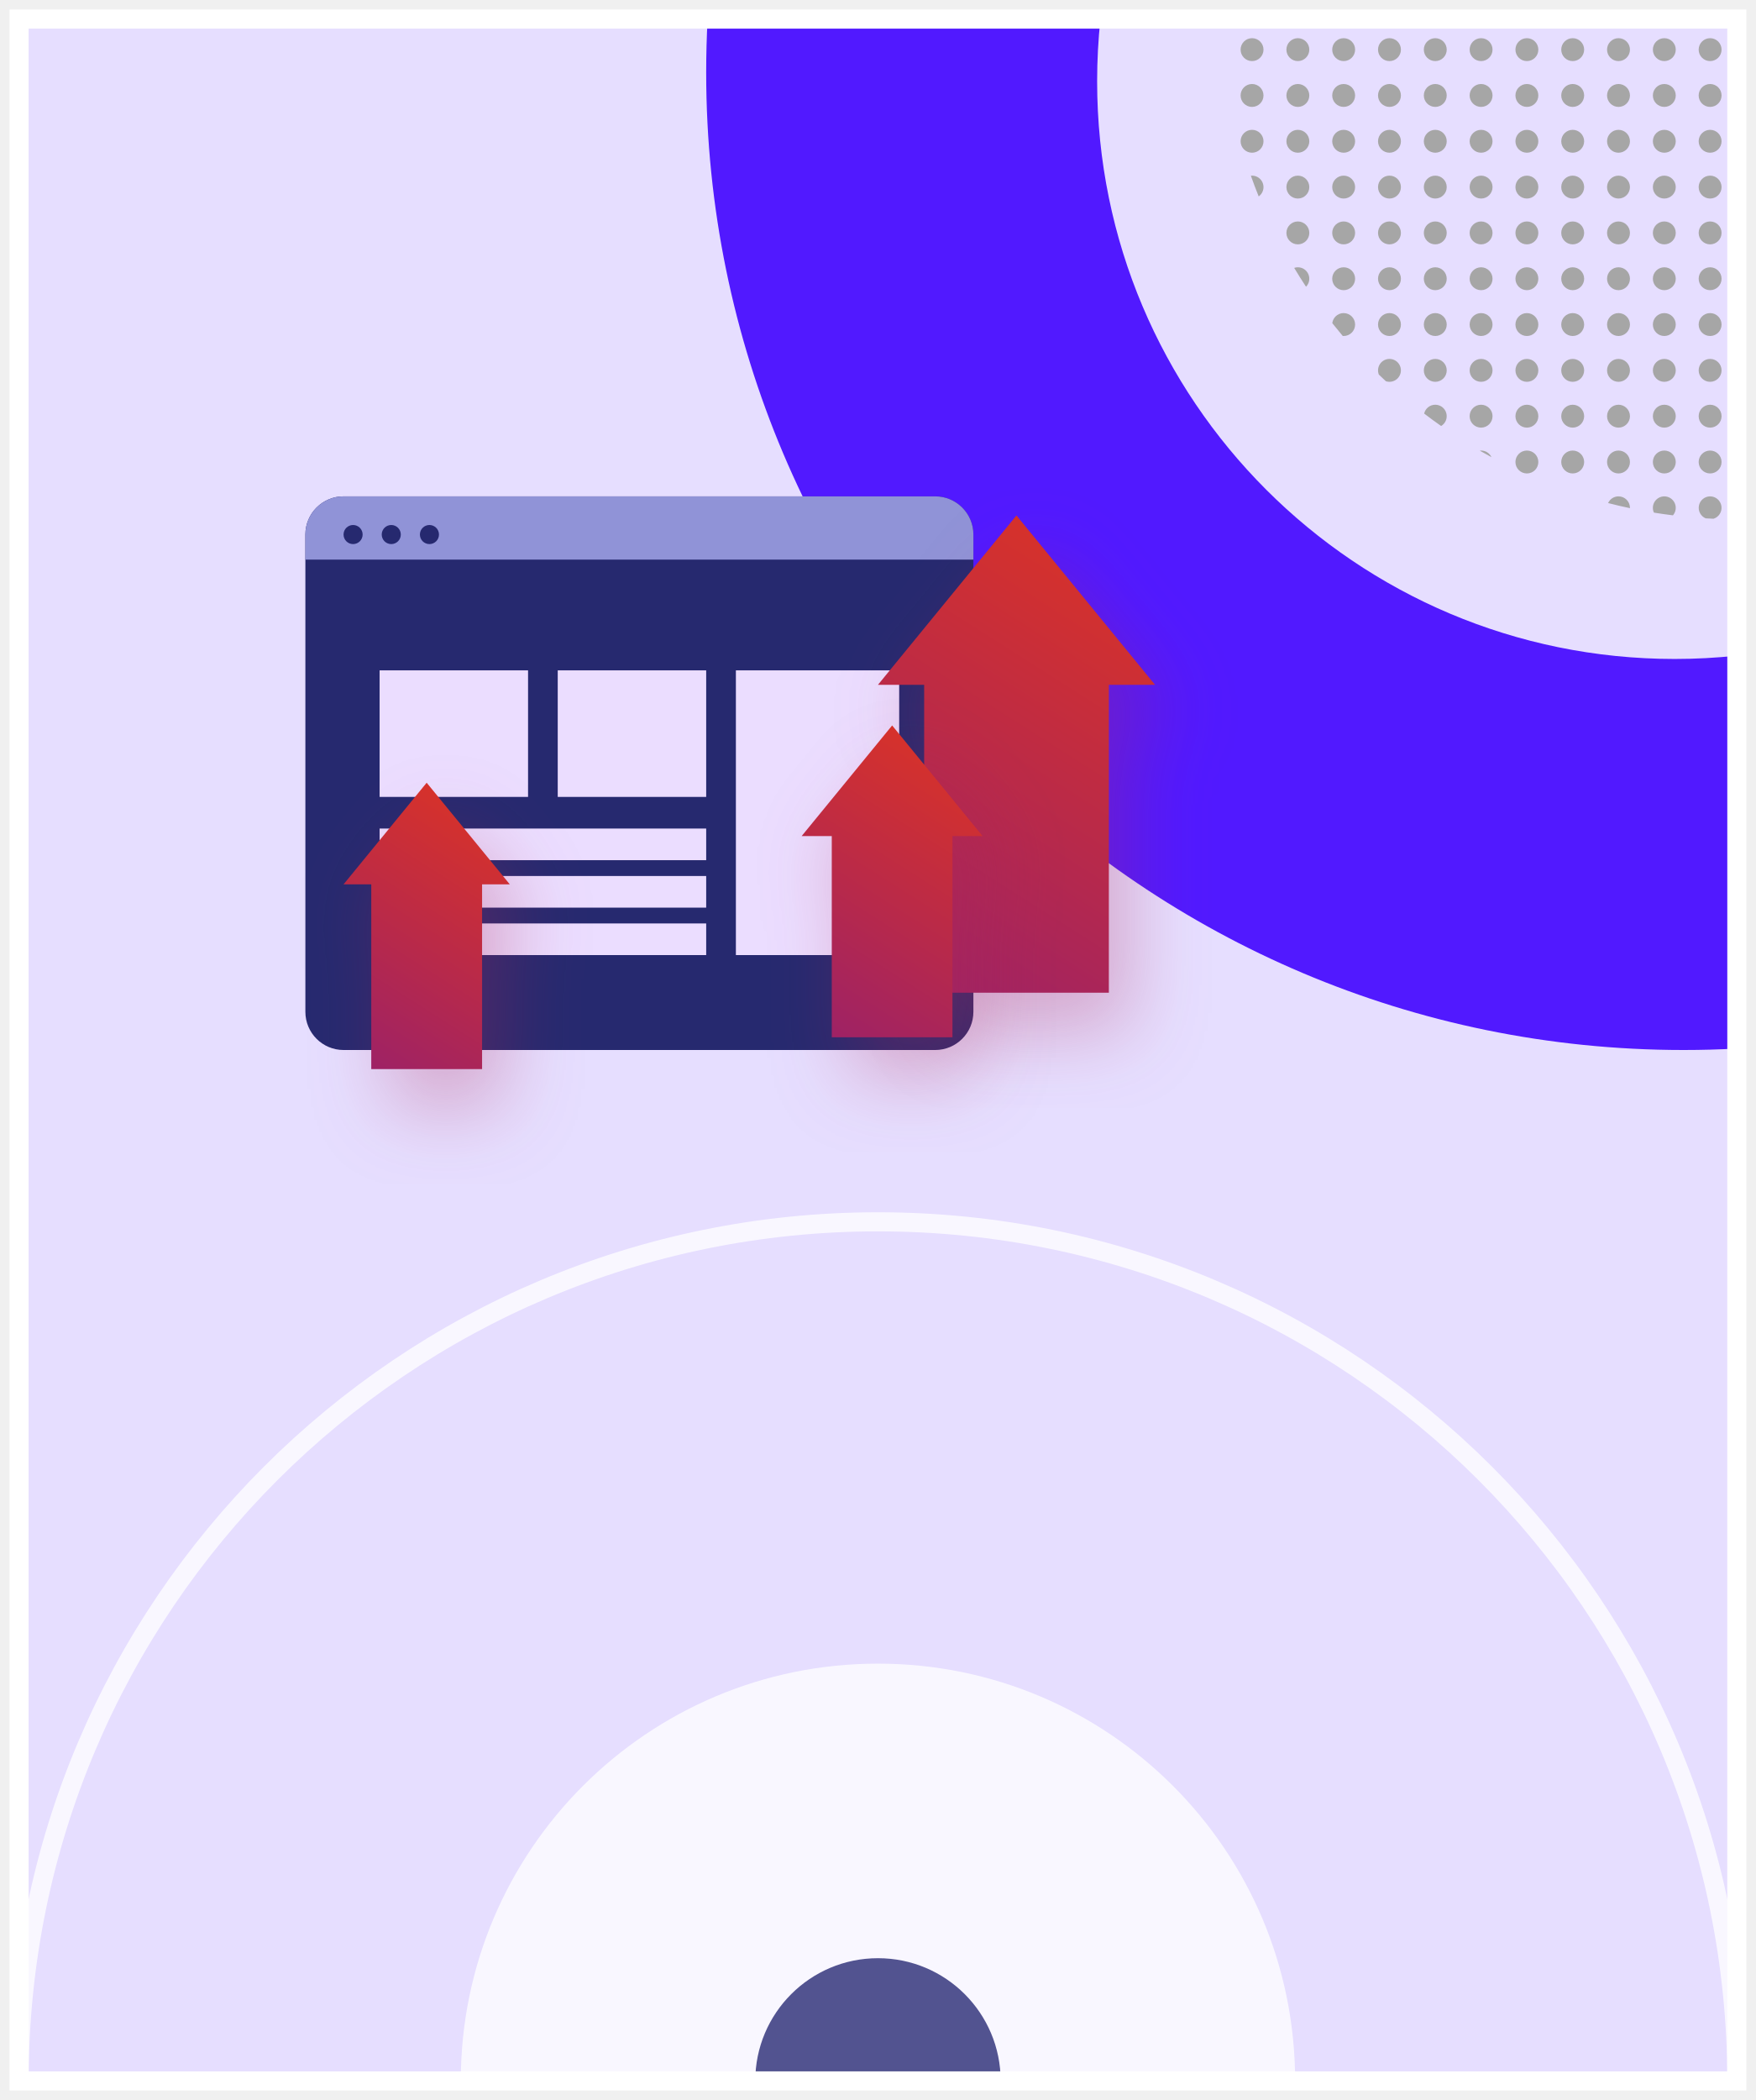
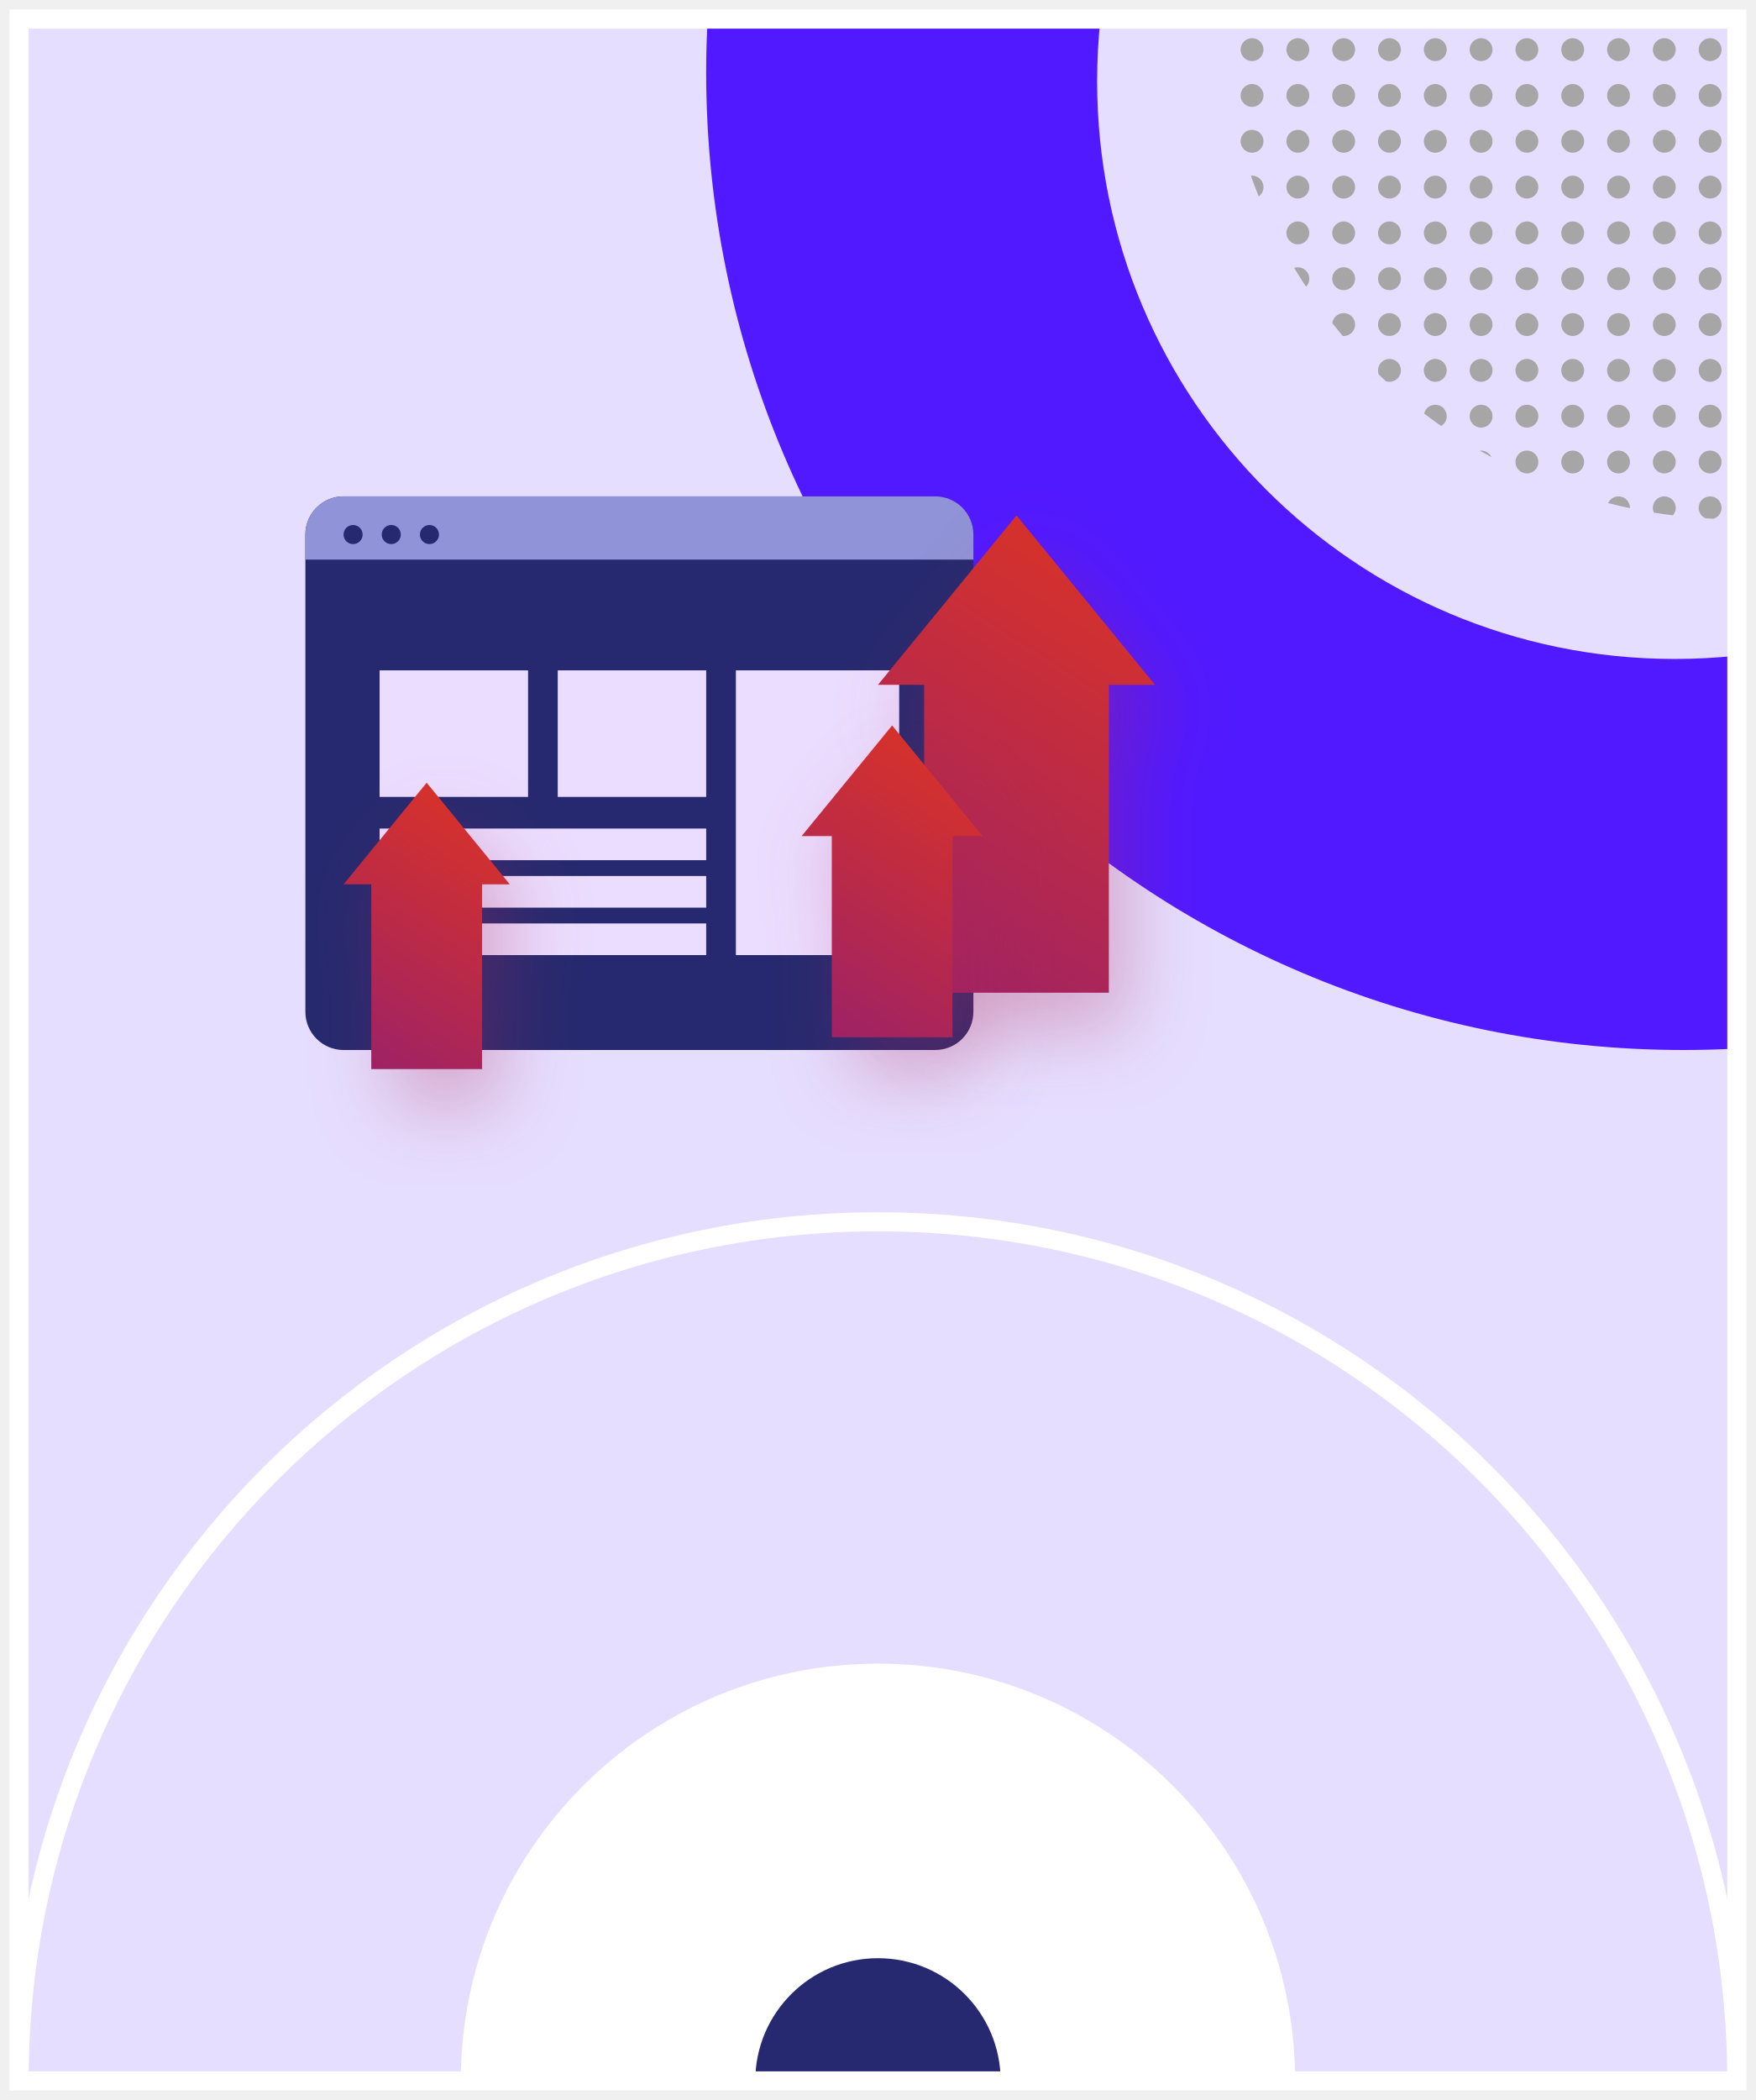
- <svg xmlns="http://www.w3.org/2000/svg" width="92" height="110" fill="none">
-   <path fill="#E6DEFF" d="M1 1h90v108H1z" />
-   <path fill-rule="evenodd" clip-rule="evenodd" d="M91 54.925V34.344a30.58 30.58 0 01-3.259.173c-16.711 0-30.258-13.547-30.258-30.258 0-1.101.059-2.189.173-3.259H37.075A52.03 52.03 0 0037 3.773v.04C37.01 32.078 59.922 54.99 88.187 55h.04c.93 0 1.855-.026 2.773-.075z" fill="#5119FF" />
+ <svg xmlns="http://www.w3.org/2000/svg" width="92" height="110" viewBox="0 0 92 110" fill="none">
+   <rect x="1" y="1" width="90" height="108" fill="#E6DEFF" />
+   <path fill-rule="evenodd" clip-rule="evenodd" d="M91 54.925L91 34.344C89.93 34.459 88.842 34.517 87.741 34.517C71.03 34.517 57.483 20.97 57.483 4.259C57.483 3.158 57.541 2.071 57.656 1L37.075 1C37.026 1.918 37 2.843 37 3.773C37 3.78 37 3.786 37 3.793C37 3.8 37 3.806 37 3.813C37.011 32.078 59.922 54.989 88.187 55C88.194 55 88.2 55 88.207 55C88.214 55 88.22 55 88.227 55C89.157 55 90.082 54.974 91 54.925Z" fill="#5119FF" />
  <rect x="16" y="55" width="29" height="35" rx="2" transform="rotate(-90 16 55)" fill="#26296F" />
-   <path d="M16 29.314V28a2 2 0 012-2h31a2 2 0 012 2v1.314H16z" fill="#9093D7" />
-   <path fill="#EBDDFF" d="M19.889 43.4H37v1.657H19.889zm0 2.486H37v1.657H19.889zm0 2.485H37v1.657H19.889zm9.333-13.257H37v6.629h-7.778zm-9.333 0h7.778v6.629h-7.778zm18.667 0h8.556v14.914h-8.556z" />
-   <circle cx="18.5" cy="28" r=".5" fill="#26296F" />
-   <circle cx="20.5" cy="28" r=".5" fill="#26296F" />
-   <circle cx="22.5" cy="28" r=".5" fill="#26296F" />
+   <path d="M16 29.314L16 28C16 26.896 16.895 26 18 26L49 26C50.105 26 51 26.896 51 28L51 29.314L16 29.314Z" fill="#9093D7" />
+   <rect x="19.889" y="43.4" width="17.111" height="1.657" fill="#EBDDFF" />
+   <rect x="19.889" y="45.886" width="17.111" height="1.657" fill="#EBDDFF" />
+   <rect x="19.889" y="48.371" width="17.111" height="1.657" fill="#EBDDFF" />
+   <rect x="29.222" y="35.114" width="7.778" height="6.629" fill="#EBDDFF" />
+   <rect x="19.889" y="35.114" width="7.778" height="6.629" fill="#EBDDFF" />
+   <rect x="38.556" y="35.114" width="8.556" height="14.914" fill="#EBDDFF" />
+   <circle cx="18.5" cy="28" r="0.5" fill="#26296F" />
+   <circle cx="20.5" cy="28" r="0.5" fill="#26296F" />
+   <circle cx="22.5" cy="28" r="0.5" fill="#26296F" />
  <g filter="url(#filter0_d)">
-     <path fill-rule="evenodd" clip-rule="evenodd" d="M25.258 46.323h1.452L22.355 41 18 46.323h1.452V56h5.806v-9.677z" fill="url(#paint0_linear)" />
+     <path fill-rule="evenodd" clip-rule="evenodd" d="M25.258 46.323H26.71L22.355 41L18 46.323H19.452V56H25.258V46.323Z" fill="url(#paint0_linear)" />
  </g>
  <g filter="url(#filter1_d)">
-     <path fill-rule="evenodd" clip-rule="evenodd" d="M58.097 35.871h2.42L53.257 27 46 35.871h2.42V52h9.677V35.871z" fill="url(#paint1_linear)" />
+     <path fill-rule="evenodd" clip-rule="evenodd" d="M58.097 35.871H60.516L53.258 27L46 35.871H48.419V52H58.097V35.871Z" fill="url(#paint1_linear)" />
  </g>
  <g filter="url(#filter2_d)">
-     <path fill-rule="evenodd" clip-rule="evenodd" d="M49.903 43.796h1.58L46.743 38 42 43.796h1.58v10.537h6.323V43.796z" fill="url(#paint2_linear)" />
+     <path fill-rule="evenodd" clip-rule="evenodd" d="M49.903 43.796H51.484L46.742 38L42 43.796H43.581V54.333H49.903V43.796Z" fill="url(#paint2_linear)" />
  </g>
-   <mask id="a" maskUnits="userSpaceOnUse" x="1" y="62" width="90" height="47">
-     <path transform="rotate(-180 91 109)" fill="#C4C4C4" d="M91 109h90v47H91z" />
+   <mask id="mask0" mask-type="alpha" maskUnits="userSpaceOnUse" x="1" y="62" width="90" height="47">
+     <rect x="91" y="109" width="90" height="47" transform="rotate(-180 91 109)" fill="#C4C4C4" />
  </mask>
-   <g mask="url(#a)">
-     <rect x="91" y="154" width="90" height="90" rx="45" transform="rotate(-180 91 154)" stroke="#fff" />
-     <rect x="67.857" y="130.857" width="43.714" height="43.714" rx="21.857" transform="rotate(-180 67.857 130.857)" fill="#fff" />
-     <rect x="52.429" y="115.429" width="12.857" height="12.857" rx="6.429" transform="rotate(-180 52.429 115.429)" fill="#26296F" />
+   <g mask="url(#mask0)">
+     <rect x="91" y="154" width="90" height="90" rx="45" transform="rotate(-180 91 154)" stroke="white" />
+     <rect x="67.857" y="130.857" width="43.714" height="43.714" rx="21.857" transform="rotate(-180 67.8572 130.857)" fill="white" />
+     <rect x="52.429" y="115.429" width="12.857" height="12.857" rx="6.429" transform="rotate(-180 52.4287 115.429)" fill="#26296F" />
  </g>
-   <path stroke="#fff" d="M1 1h90v108H1z" />
-   <path fill-rule="evenodd" clip-rule="evenodd" d="M89.6 26a.6.6 0 01.18 1.172 23.479 23.479 0 01-.413-.02A.6.6 0 0189.6 26zm-2.4 0a.6.6 0 01.452.994 27.012 27.012 0 01-.996-.142A.6.6 0 0187.2 26zm-2.4 0a.6.6 0 01.6.6l-.001.018c-.385-.08-.766-.17-1.144-.267A.598.598 0 0184.8 26zM80 23.6a.6.6 0 110 1.2.6.6 0 010-1.2zm2.4 0a.6.6 0 110 1.2.6.6 0 010-1.2zm2.4 0a.6.6 0 110 1.2.6.6 0 010-1.2zm2.4 0a.6.6 0 110 1.2.6.6 0 010-1.2zm2.4 0a.6.6 0 110 1.2.6.6 0 010-1.2zm-12 0a.6.6 0 01.544.346 19.02 19.02 0 01-.612-.34l.068-.006zm0-2.4a.6.6 0 110 1.2.6.6 0 010-1.2zm2.4 0a.6.6 0 110 1.2.6.6 0 010-1.2zm2.4 0a.6.6 0 110 1.2.6.6 0 010-1.2zm2.4 0a.6.6 0 110 1.2.6.6 0 010-1.2zm2.4 0a.6.6 0 110 1.2.6.6 0 010-1.2zm2.4 0a.6.6 0 110 1.2.6.6 0 010-1.2zm-14.4 0a.6.6 0 01.307 1.115 26.385 26.385 0 01-.89-.652.598.598 0 01.583-.463zm-2.4-2.4a.6.6 0 11-.188 1.17 21.681 21.681 0 01-.369-.349.6.6 0 01.557-.821zm2.4 0a.6.6 0 110 1.2.6.6 0 010-1.2zm2.4 0a.6.6 0 110 1.2.6.6 0 010-1.2zm2.4 0a.6.6 0 110 1.2.6.6 0 010-1.2zm2.4 0a.6.6 0 110 1.2.6.6 0 010-1.2zm2.4 0a.6.6 0 110 1.2.6.6 0 010-1.2zm2.4 0a.6.6 0 110 1.2.6.6 0 010-1.2zm2.4 0a.6.6 0 110 1.2.6.6 0 010-1.2zm-16.8-2.4a.6.6 0 110 1.2.6.6 0 010-1.2zm4.8 0a.6.6 0 110 1.2.6.6 0 010-1.2zm-7.2 0a.6.6 0 110 1.2l-.05-.004c-.185-.22-.366-.442-.545-.667l-.005.07a.6.6 0 01.6-.6zm19.2 0a.6.6 0 110 1.2.6.6 0 010-1.2zm-9.6 0a.6.6 0 110 1.2.6.6 0 010-1.2zm2.4 0a.6.6 0 110 1.2.6.6 0 010-1.2zm2.4 0a.6.6 0 110 1.2.6.6 0 010-1.2zm2.4 0a.6.6 0 110 1.2.6.6 0 010-1.2zm-12 0a.6.6 0 110 1.2.6.6 0 010-1.2zM80 14a.6.6 0 110 1.2.6.6 0 010-1.2zm-9.6 0a.6.6 0 110 1.2.6.6 0 010-1.2zm2.4 0a.6.6 0 110 1.2.6.6 0 010-1.2zm2.4 0a.6.6 0 110 1.2.6.6 0 010-1.2zm9.6 0a.6.6 0 110 1.2.6.6 0 010-1.2zm2.4 0a.6.6 0 110 1.2.6.6 0 010-1.2zm2.4 0a.6.6 0 110 1.2.6.6 0 010-1.2zm-12 0a.6.6 0 110 1.2.6.6 0 010-1.2zm4.8 0a.6.6 0 110 1.2.6.6 0 010-1.2zM68 14a.6.6 0 01.428 1.02 26.4 26.4 0 01-.62-.988A.6.6 0 0168 14zm0-2.4a.6.6 0 110 1.2.6.6 0 010-1.2zm9.6 0a.6.6 0 110 1.2.6.6 0 010-1.2zm2.4 0a.6.6 0 110 1.2.6.6 0 010-1.2zm9.6 0a.6.6 0 110 1.2.6.6 0 010-1.2zm-7.2 0a.6.6 0 110 1.2.6.6 0 010-1.2zm2.4 0a.6.6 0 110 1.2.6.6 0 010-1.2zm-12 0a.6.6 0 110 1.2.6.6 0 010-1.2zm2.4 0a.6.6 0 110 1.2.6.6 0 010-1.2zm12 0a.6.6 0 110 1.2.6.6 0 010-1.2zm-16.8 0a.6.6 0 110 1.2.6.6 0 010-1.2zM68 9.2a.6.6 0 110 1.2.6.6 0 010-1.2zm19.2 0a.6.6 0 110 1.2.6.6 0 010-1.2zm-16.8 0a.6.6 0 110 1.2.6.6 0 010-1.2zm7.2 0a.6.6 0 110 1.2.6.6 0 010-1.2zm2.4 0a.6.6 0 110 1.2.6.6 0 010-1.2zm9.6 0a.6.6 0 110 1.2.6.6 0 010-1.2zm-7.2 0a.6.6 0 110 1.2.6.6 0 010-1.2zm2.4 0a.6.6 0 110 1.2.6.6 0 010-1.2zm-12 0a.6.6 0 110 1.2.6.6 0 010-1.2zm2.4 0a.6.6 0 110 1.2.6.6 0 010-1.2zm-9.6 0a.6.6 0 01.348 1.089 27.4 27.4 0 01-.41-1.084L65.6 9.2zm0-2.4a.6.6 0 110 1.2.6.6 0 010-1.2zm21.6 0a.6.6 0 110 1.2.6.6 0 010-1.2zm-16.8 0a.6.6 0 110 1.2.6.6 0 010-1.2zm7.2 0a.6.6 0 110 1.2.6.6 0 010-1.2zm2.4 0A.6.6 0 1180 8a.6.6 0 010-1.2zm9.6 0a.6.6 0 110 1.2.6.6 0 010-1.2zm-7.2 0a.6.6 0 110 1.2.6.6 0 010-1.2zm2.4 0a.6.6 0 110 1.2.6.6 0 010-1.2zm-12 0a.6.6 0 110 1.2.6.6 0 010-1.2zm2.4 0a.6.6 0 110 1.2.6.6 0 010-1.2zm-7.2 0A.6.6 0 1168 8a.6.6 0 010-1.2zm16.8-2.4a.6.6 0 110 1.2.6.6 0 010-1.2zm-9.6 0a.6.6 0 110 1.2.6.6 0 010-1.2zm14.4 0a.6.6 0 110 1.2.6.6 0 010-1.2zm-16.8 0a.6.6 0 110 1.2.6.6 0 010-1.2zm4.8 0a.6.6 0 110 1.2.6.6 0 010-1.2zm4.8 0a.6.6 0 110 1.2.6.6 0 010-1.2zm-16.8 0a.6.6 0 110 1.2.6.6 0 010-1.2zm2.4 0a.6.6 0 110 1.2.6.6 0 010-1.2zm2.4 0a.6.6 0 110 1.2.6.6 0 010-1.2zm16.8 0a.6.6 0 110 1.2.6.6 0 010-1.2zm-7.2 0a.6.6 0 110 1.2.6.6 0 010-1.2zM65.6 2a.6.6 0 110 1.2.6.6 0 010-1.2zM68 2a.6.6 0 110 1.2.6.6 0 010-1.2zm2.4 0a.6.6 0 110 1.2.6.6 0 010-1.2zm2.4 0a.6.6 0 110 1.2.6.6 0 010-1.2zm2.4 0a.6.6 0 110 1.2.6.6 0 010-1.2zm2.4 0a.6.6 0 110 1.2.6.6 0 010-1.2zM80 2a.6.6 0 110 1.2.6.6 0 010-1.2zm2.4 0a.6.6 0 110 1.2.6.6 0 010-1.2zm2.4 0a.6.6 0 110 1.2.6.6 0 010-1.2zm2.4 0a.6.6 0 110 1.2.6.6 0 010-1.2zm2.4 0a.6.6 0 110 1.2.6.6 0 010-1.2z" fill="#A6A6A6" />
+   <rect x="1" y="1" width="90" height="108" stroke="white" />
+   <path fill-rule="evenodd" clip-rule="evenodd" d="M89.6 26C89.931 26 90.2 26.268 90.2 26.6C90.2 26.869 90.023 27.096 89.78 27.172C89.642 27.167 89.504 27.16 89.367 27.151C89.151 27.061 89 26.848 89 26.6C89 26.268 89.269 26 89.6 26ZM87.2 26C87.531 26 87.8 26.268 87.8 26.6C87.8 26.751 87.744 26.889 87.652 26.994C87.317 26.953 86.986 26.906 86.656 26.852C86.62 26.776 86.6 26.69 86.6 26.6C86.6 26.268 86.869 26 87.2 26ZM84.8 26C85.131 26 85.4 26.268 85.4 26.6L85.399 26.618C85.014 26.537 84.633 26.448 84.255 26.351C84.35 26.143 84.558 26 84.8 26ZM80 23.6C80.331 23.6 80.6 23.869 80.6 24.2C80.6 24.531 80.331 24.8 80 24.8C79.669 24.8 79.4 24.531 79.4 24.2C79.4 23.869 79.669 23.6 80 23.6ZM82.4 23.6C82.731 23.6 83 23.869 83 24.2C83 24.531 82.731 24.8 82.4 24.8C82.069 24.8 81.8 24.531 81.8 24.2C81.8 23.869 82.069 23.6 82.4 23.6ZM84.8 23.6C85.131 23.6 85.4 23.869 85.4 24.2C85.4 24.531 85.131 24.8 84.8 24.8C84.469 24.8 84.2 24.531 84.2 24.2C84.2 23.869 84.469 23.6 84.8 23.6ZM87.2 23.6C87.531 23.6 87.8 23.869 87.8 24.2C87.8 24.531 87.531 24.8 87.2 24.8C86.869 24.8 86.6 24.531 86.6 24.2C86.6 23.869 86.869 23.6 87.2 23.6ZM89.6 23.6C89.931 23.6 90.2 23.869 90.2 24.2C90.2 24.531 89.931 24.8 89.6 24.8C89.269 24.8 89 24.531 89 24.2C89 23.869 89.269 23.6 89.6 23.6ZM77.6 23.6C77.84 23.6 78.048 23.741 78.144 23.946C77.937 23.836 77.733 23.722 77.532 23.606L77.6 23.6ZM77.6 21.2C77.931 21.2 78.2 21.468 78.2 21.8C78.2 22.131 77.931 22.4 77.6 22.4C77.269 22.4 77 22.131 77 21.8C77 21.468 77.269 21.2 77.6 21.2ZM80 21.2C80.331 21.2 80.6 21.468 80.6 21.8C80.6 22.131 80.331 22.4 80 22.4C79.669 22.4 79.4 22.131 79.4 21.8C79.4 21.468 79.669 21.2 80 21.2ZM82.4 21.2C82.731 21.2 83 21.468 83 21.8C83 22.131 82.731 22.4 82.4 22.4C82.069 22.4 81.8 22.131 81.8 21.8C81.8 21.468 82.069 21.2 82.4 21.2ZM84.8 21.2C85.131 21.2 85.4 21.468 85.4 21.8C85.4 22.131 85.131 22.4 84.8 22.4C84.469 22.4 84.2 22.131 84.2 21.8C84.2 21.468 84.469 21.2 84.8 21.2ZM87.2 21.2C87.531 21.2 87.8 21.468 87.8 21.8C87.8 22.131 87.531 22.4 87.2 22.4C86.869 22.4 86.6 22.131 86.6 21.8C86.6 21.468 86.869 21.2 87.2 21.2ZM89.6 21.2C89.931 21.2 90.2 21.468 90.2 21.8C90.2 22.131 89.931 22.4 89.6 22.4C89.269 22.4 89 22.131 89 21.8C89 21.468 89.269 21.2 89.6 21.2ZM75.2 21.2C75.531 21.2 75.8 21.468 75.8 21.8C75.8 22.019 75.683 22.21 75.507 22.315C75.205 22.103 74.909 21.886 74.617 21.663C74.678 21.397 74.916 21.2 75.2 21.2ZM72.8 18.8C73.131 18.8 73.4 19.069 73.4 19.4C73.4 19.731 73.131 20 72.8 20C72.734 20 72.671 19.989 72.612 19.97C72.488 19.855 72.365 19.739 72.243 19.621C72.215 19.553 72.2 19.478 72.2 19.4C72.2 19.069 72.469 18.8 72.8 18.8ZM75.2 18.8C75.531 18.8 75.8 19.069 75.8 19.4C75.8 19.731 75.531 20 75.2 20C74.869 20 74.6 19.731 74.6 19.4C74.6 19.069 74.869 18.8 75.2 18.8ZM77.6 18.8C77.931 18.8 78.2 19.069 78.2 19.4C78.2 19.731 77.931 20 77.6 20C77.269 20 77 19.731 77 19.4C77 19.069 77.269 18.8 77.6 18.8ZM80 18.8C80.331 18.8 80.6 19.069 80.6 19.4C80.6 19.731 80.331 20 80 20C79.669 20 79.4 19.731 79.4 19.4C79.4 19.069 79.669 18.8 80 18.8ZM82.4 18.8C82.731 18.8 83 19.069 83 19.4C83 19.731 82.731 20 82.4 20C82.069 20 81.8 19.731 81.8 19.4C81.8 19.069 82.069 18.8 82.4 18.8ZM84.8 18.8C85.131 18.8 85.4 19.069 85.4 19.4C85.4 19.731 85.131 20 84.8 20C84.469 20 84.2 19.731 84.2 19.4C84.2 19.069 84.469 18.8 84.8 18.8ZM87.2 18.8C87.531 18.8 87.8 19.069 87.8 19.4C87.8 19.731 87.531 20 87.2 20C86.869 20 86.6 19.731 86.6 19.4C86.6 19.069 86.869 18.8 87.2 18.8ZM89.6 18.8C89.931 18.8 90.2 19.069 90.2 19.4C90.2 19.731 89.931 20 89.6 20C89.269 20 89 19.731 89 19.4C89 19.069 89.269 18.8 89.6 18.8ZM72.8 16.4C73.131 16.4 73.4 16.669 73.4 17C73.4 17.331 73.131 17.6 72.8 17.6C72.469 17.6 72.2 17.331 72.2 17C72.2 16.669 72.469 16.4 72.8 16.4ZM77.6 16.4C77.931 16.4 78.2 16.669 78.2 17C78.2 17.331 77.931 17.6 77.6 17.6C77.269 17.6 77 17.331 77 17C77 16.669 77.269 16.4 77.6 16.4ZM70.4 16.4C70.731 16.4 71 16.669 71 17C71 17.331 70.731 17.6 70.4 17.6L70.35 17.596C70.165 17.376 69.984 17.154 69.805 16.929L69.8 17C69.8 16.669 70.069 16.4 70.4 16.4ZM89.6 16.4C89.931 16.4 90.2 16.669 90.2 17C90.2 17.331 89.931 17.6 89.6 17.6C89.269 17.6 89 17.331 89 17C89 16.669 89.269 16.4 89.6 16.4ZM80 16.4C80.331 16.4 80.6 16.669 80.6 17C80.6 17.331 80.331 17.6 80 17.6C79.669 17.6 79.4 17.331 79.4 17C79.4 16.669 79.669 16.4 80 16.4ZM82.4 16.4C82.731 16.4 83 16.669 83 17C83 17.331 82.731 17.6 82.4 17.6C82.069 17.6 81.8 17.331 81.8 17C81.8 16.669 82.069 16.4 82.4 16.4ZM84.8 16.4C85.131 16.4 85.4 16.669 85.4 17C85.4 17.331 85.131 17.6 84.8 17.6C84.469 17.6 84.2 17.331 84.2 17C84.2 16.669 84.469 16.4 84.8 16.4ZM87.2 16.4C87.531 16.4 87.8 16.669 87.8 17C87.8 17.331 87.531 17.6 87.2 17.6C86.869 17.6 86.6 17.331 86.6 17C86.6 16.669 86.869 16.4 87.2 16.4ZM75.2 16.4C75.531 16.4 75.8 16.669 75.8 17C75.8 17.331 75.531 17.6 75.2 17.6C74.869 17.6 74.6 17.331 74.6 17C74.6 16.669 74.869 16.4 75.2 16.4ZM80 14C80.331 14 80.6 14.269 80.6 14.6C80.6 14.931 80.331 15.2 80 15.2C79.669 15.2 79.4 14.931 79.4 14.6C79.4 14.269 79.669 14 80 14ZM70.4 14C70.731 14 71 14.269 71 14.6C71 14.931 70.731 15.2 70.4 15.2C70.069 15.2 69.8 14.931 69.8 14.6C69.8 14.269 70.069 14 70.4 14ZM72.8 14C73.131 14 73.4 14.269 73.4 14.6C73.4 14.931 73.131 15.2 72.8 15.2C72.469 15.2 72.2 14.931 72.2 14.6C72.2 14.269 72.469 14 72.8 14ZM75.2 14C75.531 14 75.8 14.269 75.8 14.6C75.8 14.931 75.531 15.2 75.2 15.2C74.869 15.2 74.6 14.931 74.6 14.6C74.6 14.269 74.869 14 75.2 14ZM84.8 14C85.131 14 85.4 14.269 85.4 14.6C85.4 14.931 85.131 15.2 84.8 15.2C84.469 15.2 84.2 14.931 84.2 14.6C84.2 14.269 84.469 14 84.8 14ZM87.2 14C87.531 14 87.8 14.269 87.8 14.6C87.8 14.931 87.531 15.2 87.2 15.2C86.869 15.2 86.6 14.931 86.6 14.6C86.6 14.269 86.869 14 87.2 14ZM89.6 14C89.931 14 90.2 14.269 90.2 14.6C90.2 14.931 89.931 15.2 89.6 15.2C89.269 15.2 89 14.931 89 14.6C89 14.269 89.269 14 89.6 14ZM77.6 14C77.931 14 78.2 14.269 78.2 14.6C78.2 14.931 77.931 15.2 77.6 15.2C77.269 15.2 77 14.931 77 14.6C77 14.269 77.269 14 77.6 14ZM82.4 14C82.731 14 83 14.269 83 14.6C83 14.931 82.731 15.2 82.4 15.2C82.069 15.2 81.8 14.931 81.8 14.6C81.8 14.269 82.069 14 82.4 14ZM68 14C68.331 14 68.6 14.269 68.6 14.6C68.6 14.764 68.534 14.912 68.428 15.021C68.214 14.696 68.007 14.366 67.807 14.032C67.868 14.011 67.933 14 68 14ZM68 11.6C68.331 11.6 68.6 11.869 68.6 12.2C68.6 12.531 68.331 12.8 68 12.8C67.669 12.8 67.4 12.531 67.4 12.2C67.4 11.869 67.669 11.6 68 11.6ZM77.6 11.6C77.931 11.6 78.2 11.869 78.2 12.2C78.2 12.531 77.931 12.8 77.6 12.8C77.269 12.8 77 12.531 77 12.2C77 11.869 77.269 11.6 77.6 11.6ZM80 11.6C80.331 11.6 80.6 11.869 80.6 12.2C80.6 12.531 80.331 12.8 80 12.8C79.669 12.8 79.4 12.531 79.4 12.2C79.4 11.869 79.669 11.6 80 11.6ZM89.6 11.6C89.931 11.6 90.2 11.869 90.2 12.2C90.2 12.531 89.931 12.8 89.6 12.8C89.269 12.8 89 12.531 89 12.2C89 11.869 89.269 11.6 89.6 11.6ZM82.4 11.6C82.731 11.6 83 11.869 83 12.2C83 12.531 82.731 12.8 82.4 12.8C82.069 12.8 81.8 12.531 81.8 12.2C81.8 11.869 82.069 11.6 82.4 11.6ZM84.8 11.6C85.131 11.6 85.4 11.869 85.4 12.2C85.4 12.531 85.131 12.8 84.8 12.8C84.469 12.8 84.2 12.531 84.2 12.2C84.2 11.869 84.469 11.6 84.8 11.6ZM72.8 11.6C73.131 11.6 73.4 11.869 73.4 12.2C73.4 12.531 73.131 12.8 72.8 12.8C72.469 12.8 72.2 12.531 72.2 12.2C72.2 11.869 72.469 11.6 72.8 11.6ZM75.2 11.6C75.531 11.6 75.8 11.869 75.8 12.2C75.8 12.531 75.531 12.8 75.2 12.8C74.869 12.8 74.6 12.531 74.6 12.2C74.6 11.869 74.869 11.6 75.2 11.6ZM87.2 11.6C87.531 11.6 87.8 11.869 87.8 12.2C87.8 12.531 87.531 12.8 87.2 12.8C86.869 12.8 86.6 12.531 86.6 12.2C86.6 11.869 86.869 11.6 87.2 11.6ZM70.4 11.6C70.731 11.6 71 11.869 71 12.2C71 12.531 70.731 12.8 70.4 12.8C70.069 12.8 69.8 12.531 69.8 12.2C69.8 11.869 70.069 11.6 70.4 11.6ZM68 9.2C68.331 9.2 68.6 9.468 68.6 9.8C68.6 10.131 68.331 10.4 68 10.4C67.669 10.4 67.4 10.131 67.4 9.8C67.4 9.468 67.669 9.2 68 9.2ZM87.2 9.2C87.531 9.2 87.8 9.468 87.8 9.8C87.8 10.131 87.531 10.4 87.2 10.4C86.869 10.4 86.6 10.131 86.6 9.8C86.6 9.468 86.869 9.2 87.2 9.2ZM70.4 9.2C70.731 9.2 71 9.468 71 9.8C71 10.131 70.731 10.4 70.4 10.4C70.069 10.4 69.8 10.131 69.8 9.8C69.8 9.468 70.069 9.2 70.4 9.2ZM77.6 9.2C77.931 9.2 78.2 9.468 78.2 9.8C78.2 10.131 77.931 10.4 77.6 10.4C77.269 10.4 77 10.131 77 9.8C77 9.468 77.269 9.2 77.6 9.2ZM80 9.2C80.331 9.2 80.6 9.468 80.6 9.8C80.6 10.131 80.331 10.4 80 10.4C79.669 10.4 79.4 10.131 79.4 9.8C79.4 9.468 79.669 9.2 80 9.2ZM89.6 9.2C89.931 9.2 90.2 9.468 90.2 9.8C90.2 10.131 89.931 10.4 89.6 10.4C89.269 10.4 89 10.131 89 9.8C89 9.468 89.269 9.2 89.6 9.2ZM82.4 9.2C82.731 9.2 83 9.468 83 9.8C83 10.131 82.731 10.4 82.4 10.4C82.069 10.4 81.8 10.131 81.8 9.8C81.8 9.468 82.069 9.2 82.4 9.2ZM84.8 9.2C85.131 9.2 85.4 9.468 85.4 9.8C85.4 10.131 85.131 10.4 84.8 10.4C84.469 10.4 84.2 10.131 84.2 9.8C84.2 9.468 84.469 9.2 84.8 9.2ZM72.8 9.2C73.131 9.2 73.4 9.468 73.4 9.8C73.4 10.131 73.131 10.4 72.8 10.4C72.469 10.4 72.2 10.131 72.2 9.8C72.2 9.468 72.469 9.2 72.8 9.2ZM75.2 9.2C75.531 9.2 75.8 9.468 75.8 9.8C75.8 10.131 75.531 10.4 75.2 10.4C74.869 10.4 74.6 10.131 74.6 9.8C74.6 9.468 74.869 9.2 75.2 9.2ZM65.6 9.2C65.931 9.2 66.2 9.468 66.2 9.8C66.2 10.002 66.1 10.18 65.948 10.289C65.804 9.931 65.667 9.57 65.538 9.205L65.6 9.2ZM65.6 6.8C65.931 6.8 66.2 7.069 66.2 7.4C66.2 7.731 65.931 8 65.6 8C65.269 8 65 7.731 65 7.4C65 7.069 65.269 6.8 65.6 6.8ZM87.2 6.8C87.531 6.8 87.8 7.069 87.8 7.4C87.8 7.731 87.531 8 87.2 8C86.869 8 86.6 7.731 86.6 7.4C86.6 7.069 86.869 6.8 87.2 6.8ZM70.4 6.8C70.731 6.8 71 7.069 71 7.4C71 7.731 70.731 8 70.4 8C70.069 8 69.8 7.731 69.8 7.4C69.8 7.069 70.069 6.8 70.4 6.8ZM77.6 6.8C77.931 6.8 78.2 7.069 78.2 7.4C78.2 7.731 77.931 8 77.6 8C77.269 8 77 7.731 77 7.4C77 7.069 77.269 6.8 77.6 6.8ZM80 6.8C80.331 6.8 80.6 7.069 80.6 7.4C80.6 7.731 80.331 8 80 8C79.669 8 79.4 7.731 79.4 7.4C79.4 7.069 79.669 6.8 80 6.8ZM89.6 6.8C89.931 6.8 90.2 7.069 90.2 7.4C90.2 7.731 89.931 8 89.6 8C89.269 8 89 7.731 89 7.4C89 7.069 89.269 6.8 89.6 6.8ZM82.4 6.8C82.731 6.8 83 7.069 83 7.4C83 7.731 82.731 8 82.4 8C82.069 8 81.8 7.731 81.8 7.4C81.8 7.069 82.069 6.8 82.4 6.8ZM84.8 6.8C85.131 6.8 85.4 7.069 85.4 7.4C85.4 7.731 85.131 8 84.8 8C84.469 8 84.2 7.731 84.2 7.4C84.2 7.069 84.469 6.8 84.8 6.8ZM72.8 6.8C73.131 6.8 73.4 7.069 73.4 7.4C73.4 7.731 73.131 8 72.8 8C72.469 8 72.2 7.731 72.2 7.4C72.2 7.069 72.469 6.8 72.8 6.8ZM75.2 6.8C75.531 6.8 75.8 7.069 75.8 7.4C75.8 7.731 75.531 8 75.2 8C74.869 8 74.6 7.731 74.6 7.4C74.6 7.069 74.869 6.8 75.2 6.8ZM68 6.8C68.331 6.8 68.6 7.069 68.6 7.4C68.6 7.731 68.331 8 68 8C67.669 8 67.4 7.731 67.4 7.4C67.4 7.069 67.669 6.8 68 6.8ZM84.8 4.4C85.131 4.4 85.4 4.669 85.4 5C85.4 5.331 85.131 5.6 84.8 5.6C84.469 5.6 84.2 5.331 84.2 5C84.2 4.669 84.469 4.4 84.8 4.4ZM75.2 4.4C75.531 4.4 75.8 4.669 75.8 5C75.8 5.331 75.531 5.6 75.2 5.6C74.869 5.6 74.6 5.331 74.6 5C74.6 4.669 74.869 4.4 75.2 4.4ZM89.6 4.4C89.931 4.4 90.2 4.669 90.2 5C90.2 5.331 89.931 5.6 89.6 5.6C89.269 5.6 89 5.331 89 5C89 4.669 89.269 4.4 89.6 4.4ZM72.8 4.4C73.131 4.4 73.4 4.669 73.4 5C73.4 5.331 73.131 5.6 72.8 5.6C72.469 5.6 72.2 5.331 72.2 5C72.2 4.669 72.469 4.4 72.8 4.4ZM77.6 4.4C77.931 4.4 78.2 4.669 78.2 5C78.2 5.331 77.931 5.6 77.6 5.6C77.269 5.6 77 5.331 77 5C77 4.669 77.269 4.4 77.6 4.4ZM82.4 4.4C82.731 4.4 83 4.669 83 5C83 5.331 82.731 5.6 82.4 5.6C82.069 5.6 81.8 5.331 81.8 5C81.8 4.669 82.069 4.4 82.4 4.4ZM65.6 4.4C65.931 4.4 66.2 4.669 66.2 5C66.2 5.331 65.931 5.6 65.6 5.6C65.269 5.6 65 5.331 65 5C65 4.669 65.269 4.4 65.6 4.4ZM68 4.4C68.331 4.4 68.6 4.669 68.6 5C68.6 5.331 68.331 5.6 68 5.6C67.669 5.6 67.4 5.331 67.4 5C67.4 4.669 67.669 4.4 68 4.4ZM70.4 4.4C70.731 4.4 71 4.669 71 5C71 5.331 70.731 5.6 70.4 5.6C70.069 5.6 69.8 5.331 69.8 5C69.8 4.669 70.069 4.4 70.4 4.4ZM87.2 4.4C87.531 4.4 87.8 4.669 87.8 5C87.8 5.331 87.531 5.6 87.2 5.6C86.869 5.6 86.6 5.331 86.6 5C86.6 4.669 86.869 4.4 87.2 4.4ZM80 4.4C80.331 4.4 80.6 4.669 80.6 5C80.6 5.331 80.331 5.6 80 5.6C79.669 5.6 79.4 5.331 79.4 5C79.4 4.669 79.669 4.4 80 4.4ZM65.6 2C65.931 2 66.2 2.269 66.2 2.6C66.2 2.931 65.931 3.2 65.6 3.2C65.269 3.2 65 2.931 65 2.6C65 2.269 65.269 2 65.6 2ZM68 2C68.331 2 68.6 2.269 68.6 2.6C68.6 2.931 68.331 3.2 68 3.2C67.669 3.2 67.4 2.931 67.4 2.6C67.4 2.269 67.669 2 68 2ZM70.4 2C70.731 2 71 2.269 71 2.6C71 2.931 70.731 3.2 70.4 3.2C70.069 3.2 69.8 2.931 69.8 2.6C69.8 2.269 70.069 2 70.4 2ZM72.8 2C73.131 2 73.4 2.269 73.4 2.6C73.4 2.931 73.131 3.2 72.8 3.2C72.469 3.2 72.2 2.931 72.2 2.6C72.2 2.269 72.469 2 72.8 2ZM75.2 2C75.531 2 75.8 2.269 75.8 2.6C75.8 2.931 75.531 3.2 75.2 3.2C74.869 3.2 74.6 2.931 74.6 2.6C74.6 2.269 74.869 2 75.2 2ZM77.6 2C77.931 2 78.2 2.269 78.2 2.6C78.2 2.931 77.931 3.2 77.6 3.2C77.269 3.2 77 2.931 77 2.6C77 2.269 77.269 2 77.6 2ZM80 2C80.331 2 80.6 2.269 80.6 2.6C80.6 2.931 80.331 3.2 80 3.2C79.669 3.2 79.4 2.931 79.4 2.6C79.4 2.269 79.669 2 80 2ZM82.4 2C82.731 2 83 2.269 83 2.6C83 2.931 82.731 3.2 82.4 3.2C82.069 3.2 81.8 2.931 81.8 2.6C81.8 2.269 82.069 2 82.4 2ZM84.8 2C85.131 2 85.4 2.269 85.4 2.6C85.4 2.931 85.131 3.2 84.8 3.2C84.469 3.2 84.2 2.931 84.2 2.6C84.2 2.269 84.469 2 84.8 2ZM87.2 2C87.531 2 87.8 2.269 87.8 2.6C87.8 2.931 87.531 3.2 87.2 3.2C86.869 3.2 86.6 2.931 86.6 2.6C86.6 2.269 86.869 2 87.2 2ZM89.6 2C89.931 2 90.2 2.269 90.2 2.6C90.2 2.931 89.931 3.2 89.6 3.2C89.269 3.2 89 2.931 89 2.6C89 2.269 89.269 2 89.6 2Z" fill="#A6A6A6" />
  <defs>
+     <filter id="filter0_d" x="15" y="39" width="16.71" height="23" filterUnits="userSpaceOnUse" color-interpolation-filters="sRGB">
+       <feFlood flood-opacity="0" result="BackgroundImageFix" />
+       <feColorMatrix in="SourceAlpha" type="matrix" values="0 0 0 0 0 0 0 0 0 0 0 0 0 0 0 0 0 0 127 0" />
+       <feOffset dx="1" dy="2" />
+       <feGaussianBlur stdDeviation="2" />
+       <feColorMatrix type="matrix" values="0 0 0 0 0.678 0 0 0 0 0.153 0 0 0 0 0.337 0 0 0 0.3 0" />
+       <feBlend mode="normal" in2="BackgroundImageFix" result="effect1_dropShadow" />
+       <feBlend mode="normal" in="SourceGraphic" in2="effect1_dropShadow" result="shape" />
+     </filter>
+     <filter id="filter1_d" x="43" y="25" width="22.516" height="33" filterUnits="userSpaceOnUse" color-interpolation-filters="sRGB">
+       <feFlood flood-opacity="0" result="BackgroundImageFix" />
+       <feColorMatrix in="SourceAlpha" type="matrix" values="0 0 0 0 0 0 0 0 0 0 0 0 0 0 0 0 0 0 127 0" />
+       <feOffset dx="1" dy="2" />
+       <feGaussianBlur stdDeviation="2" />
+       <feColorMatrix type="matrix" values="0 0 0 0 0.678 0 0 0 0 0.153 0 0 0 0 0.337 0 0 0 0.3 0" />
+       <feBlend mode="normal" in2="BackgroundImageFix" result="effect1_dropShadow" />
+       <feBlend mode="normal" in="SourceGraphic" in2="effect1_dropShadow" result="shape" />
+     </filter>
+     <filter id="filter2_d" x="39" y="36" width="17.484" height="24.333" filterUnits="userSpaceOnUse" color-interpolation-filters="sRGB">
+       <feFlood flood-opacity="0" result="BackgroundImageFix" />
+       <feColorMatrix in="SourceAlpha" type="matrix" values="0 0 0 0 0 0 0 0 0 0 0 0 0 0 0 0 0 0 127 0" />
+       <feOffset dx="1" dy="2" />
+       <feGaussianBlur stdDeviation="2" />
+       <feColorMatrix type="matrix" values="0 0 0 0 0.678 0 0 0 0 0.153 0 0 0 0 0.337 0 0 0 0.3 0" />
+       <feBlend mode="normal" in2="BackgroundImageFix" result="effect1_dropShadow" />
+       <feBlend mode="normal" in="SourceGraphic" in2="effect1_dropShadow" result="shape" />
+     </filter>
    <linearGradient id="paint0_linear" x1="31.577" y1="34.5" x2="13.015" y2="63.664" gradientUnits="userSpaceOnUse">
      <stop stop-color="#FF3D00" />
      <stop offset="1" stop-color="#77178E" />
    </linearGradient>
    <linearGradient id="paint1_linear" x1="68.628" y1="16.167" x2="37.691" y2="64.773" gradientUnits="userSpaceOnUse">
      <stop stop-color="#FF3D00" />
      <stop offset="1" stop-color="#77178E" />
    </linearGradient>
    <linearGradient id="paint2_linear" x1="56.784" y1="30.922" x2="36.572" y2="62.678" gradientUnits="userSpaceOnUse">
      <stop stop-color="#FF3D00" />
      <stop offset="1" stop-color="#77178E" />
    </linearGradient>
-     <filter id="filter0_d" x="15" y="39" width="16.71" height="23" filterUnits="userSpaceOnUse" color-interpolation-filters="sRGB">
-       <feFlood flood-opacity="0" result="BackgroundImageFix" />
-       <feColorMatrix in="SourceAlpha" values="0 0 0 0 0 0 0 0 0 0 0 0 0 0 0 0 0 0 127 0" />
-       <feOffset dx="1" dy="2" />
-       <feGaussianBlur stdDeviation="2" />
-       <feColorMatrix values="0 0 0 0 0.678 0 0 0 0 0.153 0 0 0 0 0.337 0 0 0 0.3 0" />
-       <feBlend in2="BackgroundImageFix" result="effect1_dropShadow" />
-       <feBlend in="SourceGraphic" in2="effect1_dropShadow" result="shape" />
-     </filter>
-     <filter id="filter1_d" x="43" y="25" width="22.516" height="33" filterUnits="userSpaceOnUse" color-interpolation-filters="sRGB">
-       <feFlood flood-opacity="0" result="BackgroundImageFix" />
-       <feColorMatrix in="SourceAlpha" values="0 0 0 0 0 0 0 0 0 0 0 0 0 0 0 0 0 0 127 0" />
-       <feOffset dx="1" dy="2" />
-       <feGaussianBlur stdDeviation="2" />
-       <feColorMatrix values="0 0 0 0 0.678 0 0 0 0 0.153 0 0 0 0 0.337 0 0 0 0.3 0" />
-       <feBlend in2="BackgroundImageFix" result="effect1_dropShadow" />
-       <feBlend in="SourceGraphic" in2="effect1_dropShadow" result="shape" />
-     </filter>
-     <filter id="filter2_d" x="39" y="36" width="17.484" height="24.333" filterUnits="userSpaceOnUse" color-interpolation-filters="sRGB">
-       <feFlood flood-opacity="0" result="BackgroundImageFix" />
-       <feColorMatrix in="SourceAlpha" values="0 0 0 0 0 0 0 0 0 0 0 0 0 0 0 0 0 0 127 0" />
-       <feOffset dx="1" dy="2" />
-       <feGaussianBlur stdDeviation="2" />
-       <feColorMatrix values="0 0 0 0 0.678 0 0 0 0 0.153 0 0 0 0 0.337 0 0 0 0.3 0" />
-       <feBlend in2="BackgroundImageFix" result="effect1_dropShadow" />
-       <feBlend in="SourceGraphic" in2="effect1_dropShadow" result="shape" />
-     </filter>
  </defs>
</svg>
